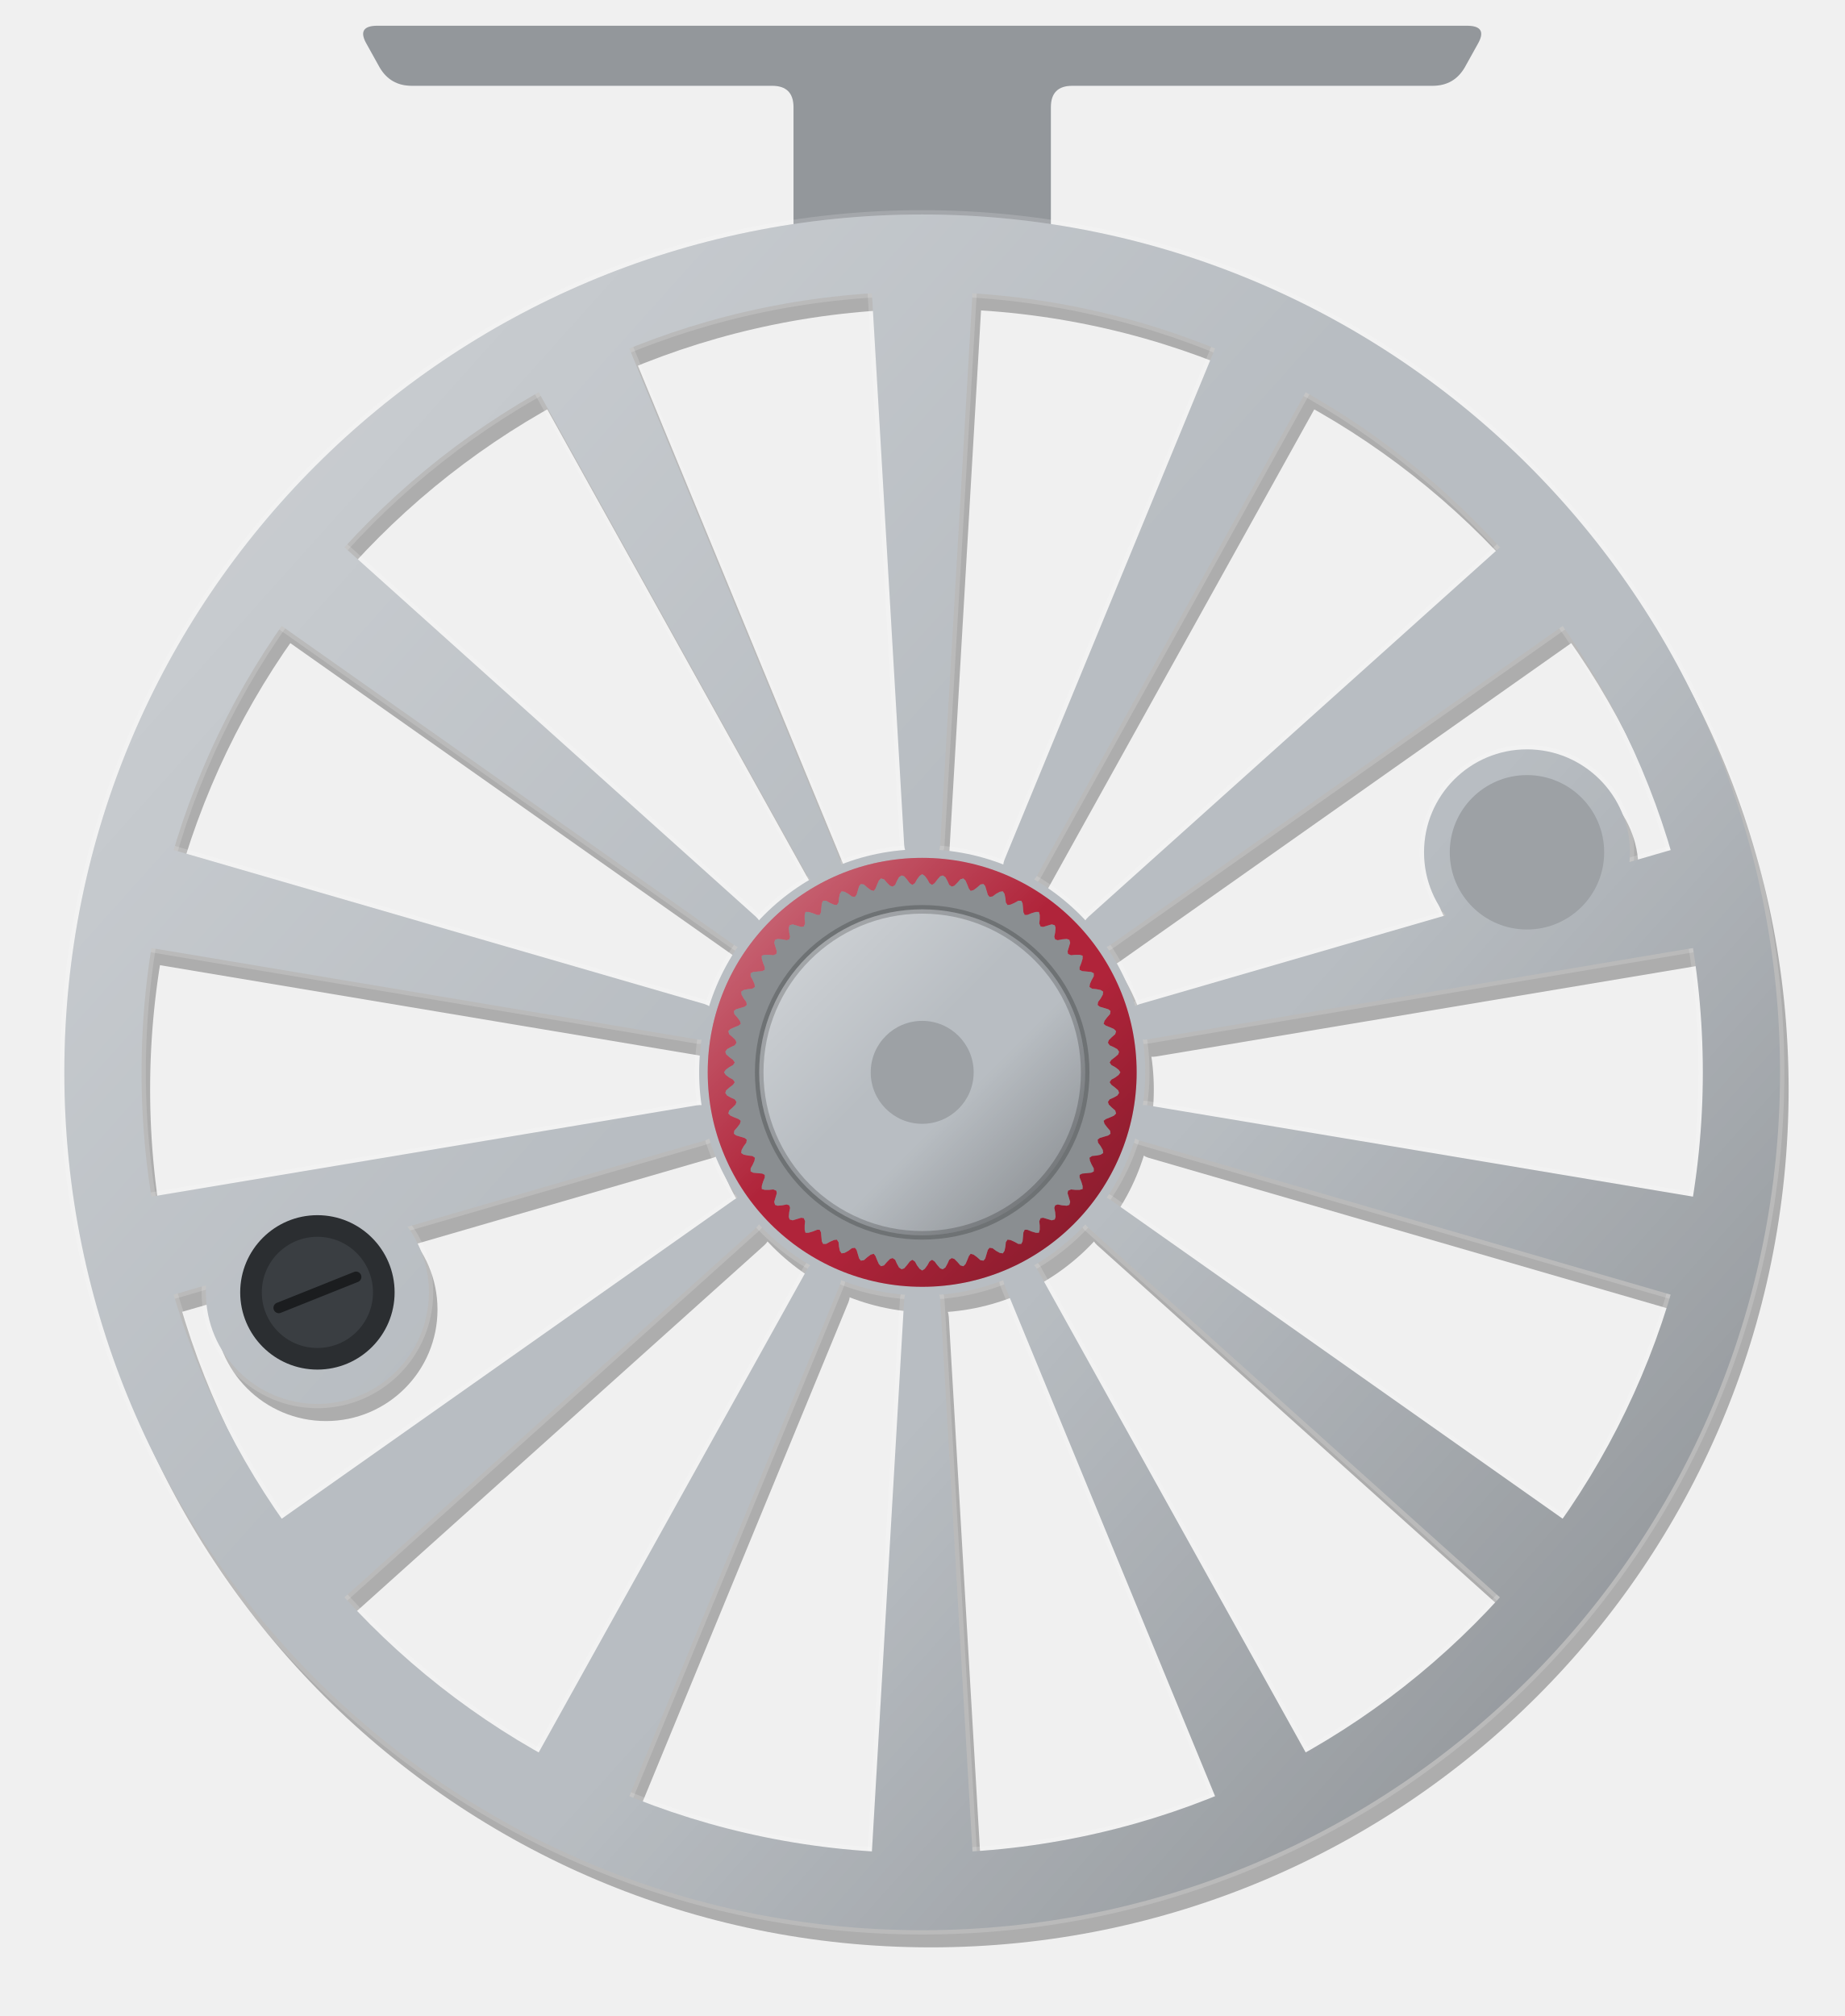
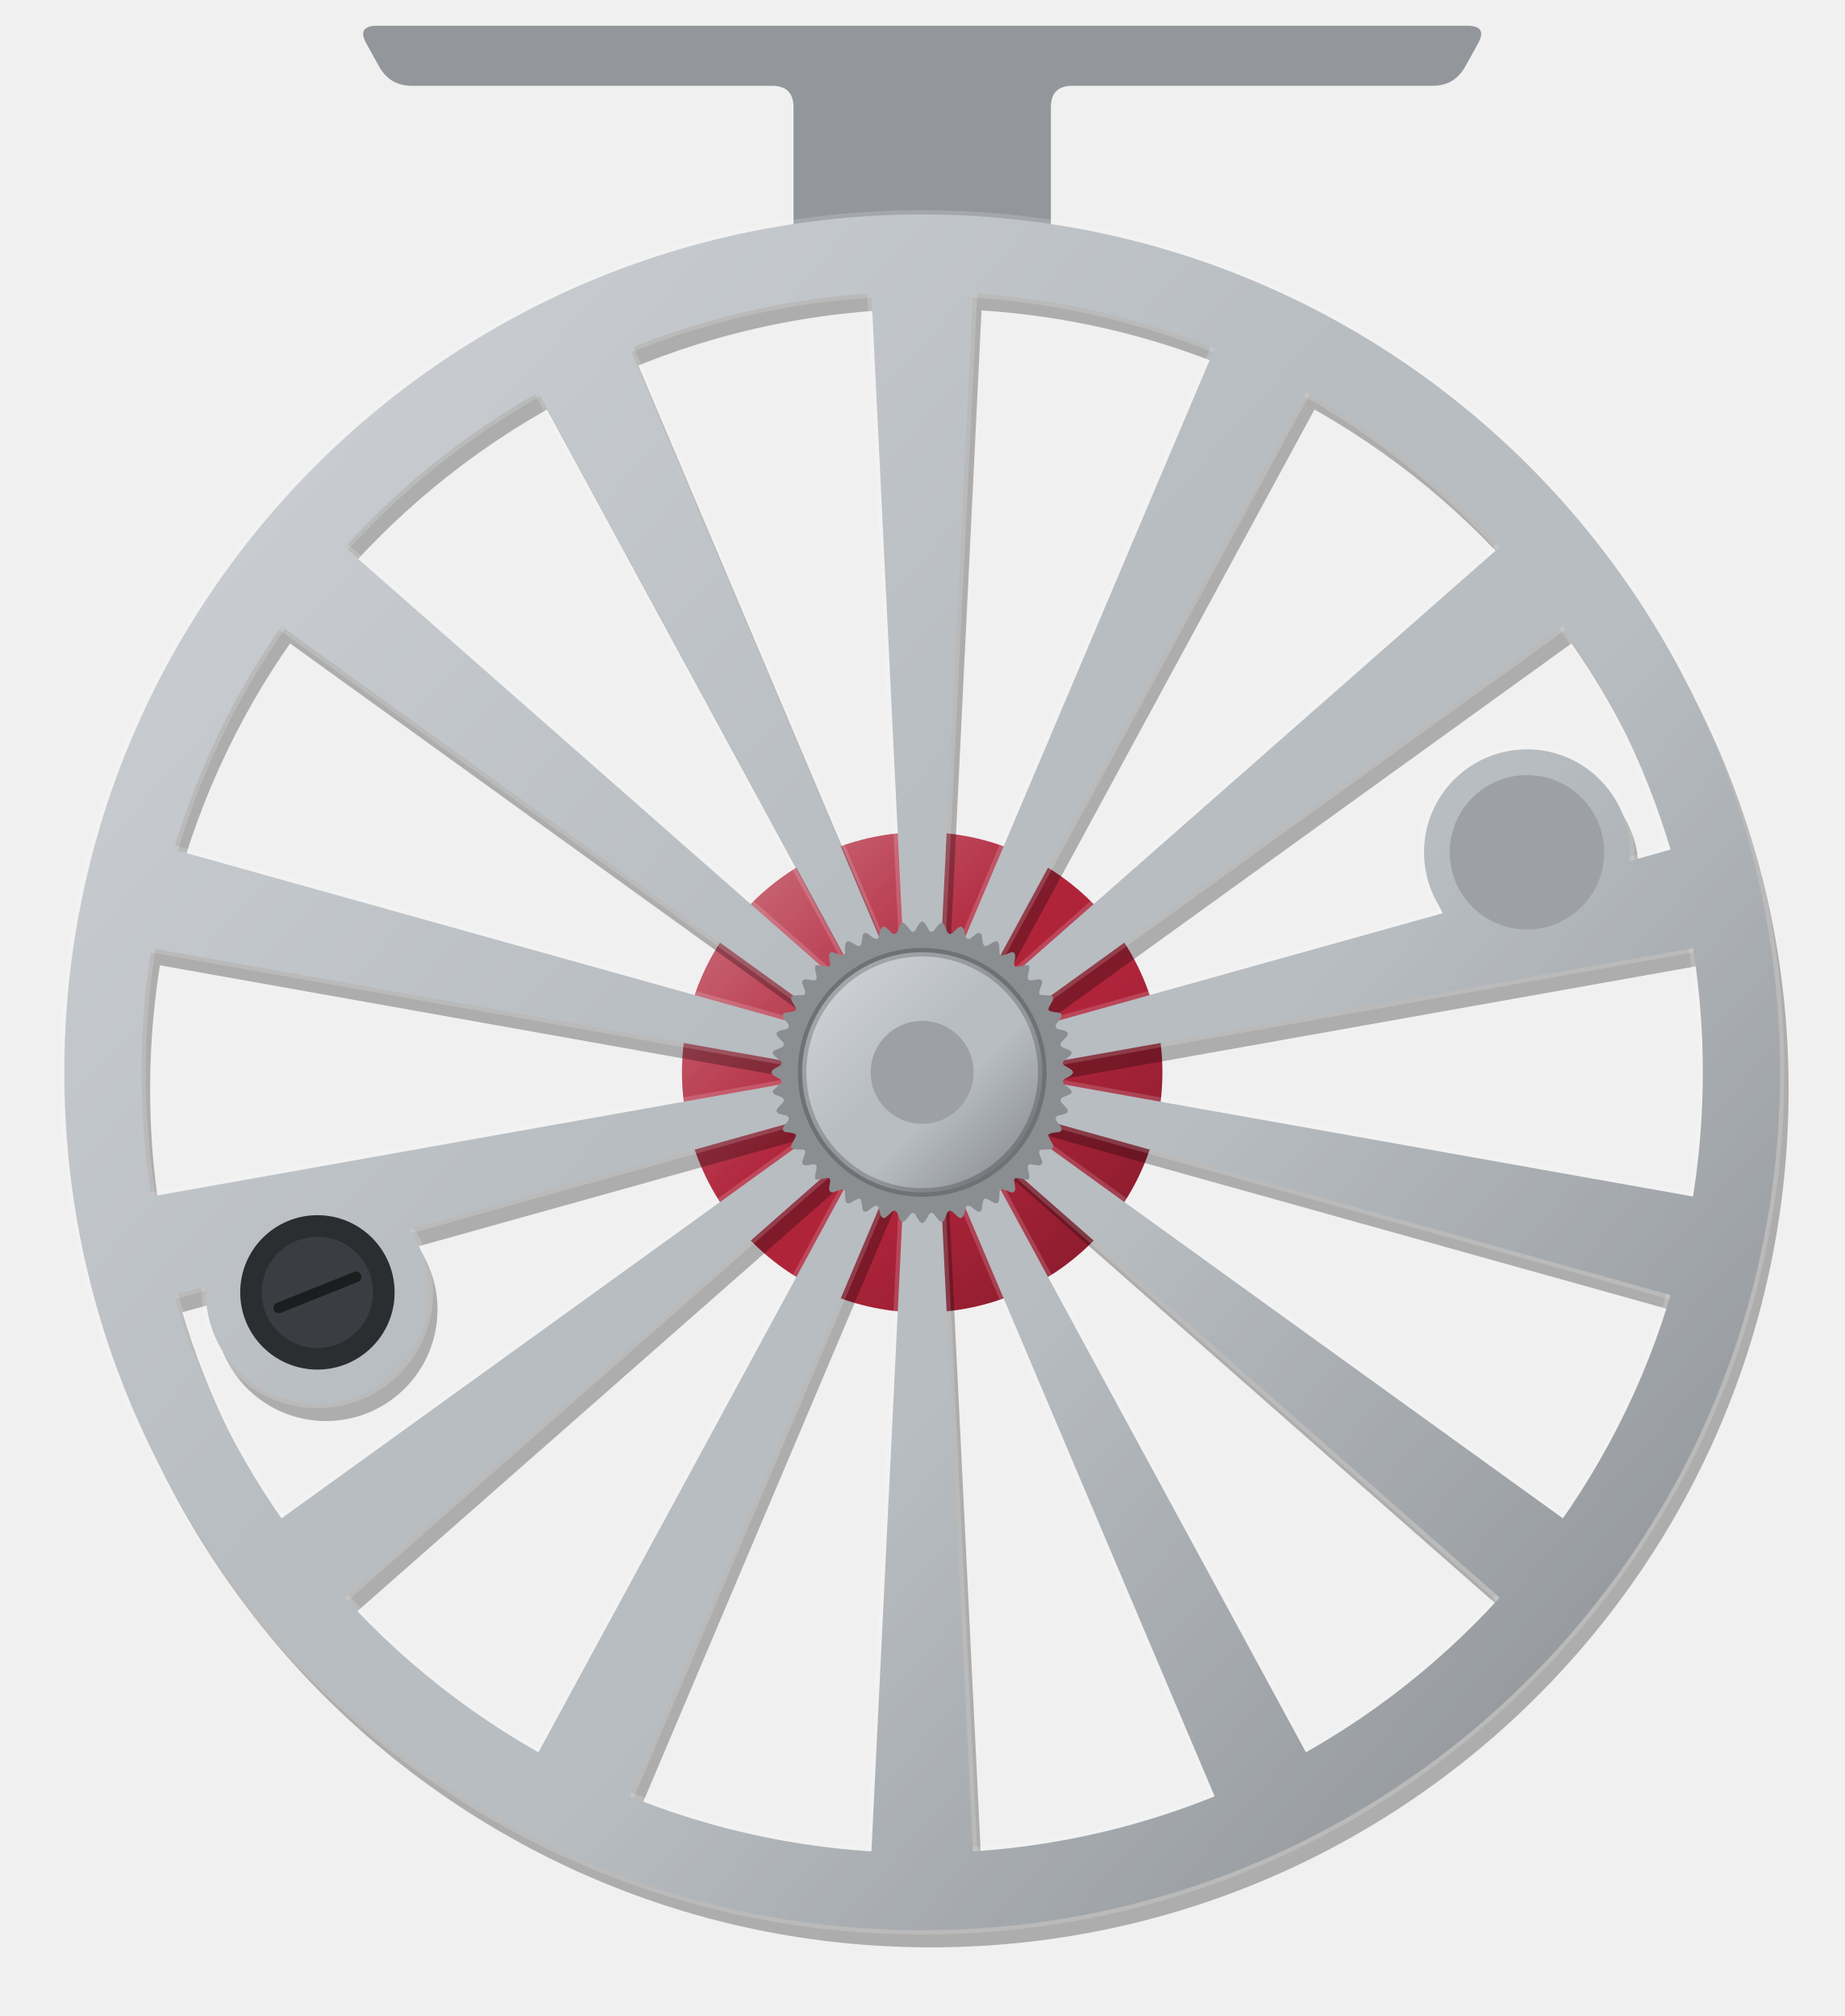
<svg xmlns="http://www.w3.org/2000/svg" viewBox="-215 -250 430 470" color="#b8bdc2">
  <defs>
    <linearGradient id="sheen" x1="0" y1="0" x2="1" y2="1">
      <stop offset="0" stop-color="#fff" stop-opacity=".4" />
      <stop offset=".45" stop-color="#fff" stop-opacity="0" />
      <stop offset=".6" stop-color="#000" stop-opacity="0" />
      <stop offset="1" stop-color="#000" stop-opacity=".3" />
    </linearGradient>
    <g id="back" fill-rule="evenodd">
      <path d="M-129.5 -239.7Q-132 -244 -127 -244L127 -244Q132 -244 129.5 -239.7L126.5 -234.3Q124 -230 119 -230L35 -230Q30 -230 30 -225L30 -191Q30 -186 25 -186L-25 -186Q-30 -186 -30 -191L-30 -225Q-30 -230 -35 -230L-119 -230Q-124 -230 -126.5 -234.3Z" />
    </g>
    <g id="body" fill-rule="evenodd">
      <path d="M-200 0a200 200 0 1 0 400 0a200 200 0 1 0 -400 0ZM-182 0a182 182 0 1 0 364 0a182 182 0 1 0 -364 0Z" />
-       <path d="M1 -50Q4 -50 4.2 -53L11.8 -183Q12 -186 9 -186L-9 -186Q-12 -186 -11.8 -183L-4.2 -53Q-4 -50 -1 -50Z" />
-       <path d="M22.6 -44.6Q25.3 -43.3 26.8 -45.9L90.1 -159.8Q91.5 -162.4 88.8 -163.7L72.6 -171.5Q69.9 -172.8 68.8 -170L19.2 -49.6Q18.1 -46.8 20.8 -45.5Z" />
-       <path d="M39.7 -30.4Q41.6 -28 44 -29.8L150.5 -104.9Q152.9 -106.6 151 -108.9L139.8 -123Q137.9 -125.4 135.7 -123.3L38.8 -36.3Q36.6 -34.3 38.5 -32Z" />
-       <path d="M49 -10.2Q49.6 -7.2 52.6 -7.7L181 -29.2Q184 -29.7 183.3 -32.6L179.3 -50.2Q178.7 -53.1 175.8 -52.2L50.7 -15.9Q47.9 -15 48.5 -12.1Z" />
-       <path d="M48.5 12.1Q47.9 15 50.7 15.9L175.8 52.2Q178.7 53.1 179.3 50.2L183.3 32.6Q184 29.7 181 29.2L52.6 7.7Q49.6 7.2 49 10.2Z" />
-       <path d="M38.5 32Q36.6 34.3 38.8 36.3L135.7 123.3Q137.9 125.4 139.8 123L151 108.9Q152.9 106.6 150.5 104.9L44 29.8Q41.6 28 39.7 30.4Z" />
-       <path d="M20.8 45.5Q18.1 46.8 19.2 49.6L68.8 170Q69.9 172.8 72.6 171.5L88.8 163.7Q91.5 162.4 90.1 159.8L26.8 45.9Q25.3 43.3 22.6 44.6Z" />
-       <path d="M-1 50Q-4 50 -4.2 53L-11.8 183Q-12 186 -9 186L9 186Q12 186 11.8 183L4.2 53Q4 50 1 50Z" />
-       <path d="M-22.6 44.6Q-25.3 43.3 -26.8 45.9L-90.1 159.8Q-91.5 162.4 -88.8 163.7L-72.6 171.5Q-69.9 172.8 -68.8 170L-19.2 49.6Q-18.1 46.8 -20.8 45.5Z" />
-       <path d="M-39.7 30.4Q-41.6 28 -44 29.8L-150.5 104.9Q-152.9 106.6 -151 108.9L-139.8 123Q-137.9 125.4 -135.7 123.3L-38.8 36.3Q-36.6 34.3 -38.5 32Z" />
-       <path d="M-49 10.2Q-49.6 7.2 -52.6 7.7L-181 29.2Q-184 29.7 -183.3 32.6L-179.3 50.2Q-178.7 53.1 -175.8 52.2L-50.7 15.9Q-47.9 15 -48.5 12.1Z" />
-       <path d="M-48.5 -12.1Q-47.9 -15 -50.7 -15.9L-175.8 -52.2Q-178.7 -53.1 -179.3 -50.2L-183.3 -32.6Q-184 -29.7 -181 -29.2L-52.6 -7.7Q-49.6 -7.2 -49 -10.2Z" />
-       <path d="M-38.5 -32Q-36.6 -34.3 -38.8 -36.3L-135.7 -123.3Q-137.9 -125.4 -139.8 -123L-151 -108.9Q-152.9 -106.6 -150.5 -104.9L-44 -29.8Q-41.6 -28 -39.7 -30.4Z" />
-       <path d="M-20.8 -45.5Q-18.1 -46.8 -19.2 -49.6L-68.8 -170Q-69.9 -172.8 -72.6 -171.5L-88.8 -163.7Q-91.5 -162.4 -90.1 -159.8L-26.8 -45.9Q-25.3 -43.3 -22.6 -44.6Z" />
-       <path d="M-52 0a52 52 0 1 0 104 0a52 52 0 1 0 -104 0Z" />
+       <path d="M1 -20Q4 -20 4.1 -23L11.9 -183Q12 -186 9 -186L-9 -186Q-12 -186 -11.9 -183L-4.1 -23Q-4 -20 -1 -20Z" />
+       <path d="M9.6 -17.6Q12.3 -16.3 13.7 -18.9L90.1 -159.7Q91.5 -162.4 88.8 -163.7L72.6 -171.5Q69.9 -172.8 68.7 -170L6.2 -22.5Q5.1 -19.8 7.8 -18.5Z" />
+       <path d="M16.3 -11.7Q18.1 -9.3 20.6 -11.1L150.5 -104.8Q152.9 -106.6 151 -108.9L139.8 -123Q137.9 -125.4 135.7 -123.4L15.4 -17.6Q13.1 -15.6 15 -13.3Z" />
+       <path d="M19.7 -3.5Q20.4 -0.6 23.3 -1.1L181.1 -29.2Q184 -29.7 183.3 -32.6L179.3 -50.2Q178.7 -53.1 175.8 -52.3L21.5 -9.2Q18.6 -8.4 19.3 -5.4Z" />
+       <path d="M19.3 5.4Q18.6 8.4 21.5 9.2L175.8 52.3Q178.7 53.1 179.3 50.2L183.3 32.6Q184 29.7 181.1 29.2L23.3 1.1Q20.4 0.6 19.7 3.5Z" />
+       <path d="M15 13.3Q13.1 15.6 15.4 17.6L135.7 123.4Q137.9 125.4 139.8 123L151 108.9Q152.9 106.6 150.5 104.8L20.6 11.1Q18.1 9.3 16.3 11.7Z" />
+       <path d="M7.8 18.5Q5.1 19.8 6.2 22.5L68.7 170Q69.9 172.8 72.6 171.5L88.8 163.7Q91.5 162.4 90.1 159.7L13.7 18.9Q12.3 16.3 9.6 17.6Z" />
+       <path d="M-1 20Q-4 20 -4.1 23L-11.9 183Q-12 186 -9 186L9 186Q12 186 11.9 183L4.1 23Q4 20 1 20Z" />
+       <path d="M-9.6 17.6Q-12.3 16.3 -13.7 18.9L-90.1 159.7Q-91.5 162.4 -88.8 163.7L-72.6 171.5Q-69.9 172.8 -68.7 170L-6.2 22.5Q-5.1 19.8 -7.8 18.5Z" />
+       <path d="M-16.3 11.7Q-18.1 9.3 -20.6 11.1L-150.5 104.8Q-152.9 106.6 -151 108.9L-139.8 123Q-137.9 125.4 -135.7 123.4L-15.4 17.6Q-13.1 15.6 -15 13.3Z" />
+       <path d="M-19.7 3.5Q-20.4 0.6 -23.3 1.1L-181.1 29.2Q-184 29.7 -183.3 32.6L-179.3 50.2Q-178.7 53.1 -175.8 52.3L-21.5 9.2Q-18.6 8.4 -19.3 5.4Z" />
+       <path d="M-19.3 -5.4Q-18.6 -8.4 -21.5 -9.2L-175.8 -52.3Q-178.7 -53.1 -179.3 -50.2L-183.3 -32.6Q-184 -29.7 -181.1 -29.2L-23.3 -1.1Q-20.4 -0.6 -19.7 -3.5Z" />
+       <path d="M-15 -13.3Q-13.1 -15.6 -15.4 -17.6L-135.7 -123.4Q-137.9 -125.4 -139.8 -123L-151 -108.9Q-152.9 -106.6 -150.5 -104.8L-20.6 -11.1Q-18.1 -9.3 -16.3 -11.7Z" />
+       <path d="M-7.8 -18.5Q-5.1 -19.8 -6.2 -22.5L-68.7 -170Q-69.9 -172.8 -72.6 -171.5L-88.8 -163.7Q-91.5 -162.4 -90.1 -159.7L-13.7 -18.9Q-12.3 -16.3 -9.6 -17.6Z" />
      <path d="M-167 51.3a26 26 0 1 0 52 0a26 26 0 1 0 -52 0Z" />
      <path d="M117 -51.3a24 24 0 1 0 48 0a24 24 0 1 0 -48 0Z" />
    </g>
    <mask id="body-mask">
      <use href="#body" fill="#fff" />
    </mask>
  </defs>
+   <circle r="56" fill="#b0243a" />
+   <circle r="56" fill="url(#sheen)" />
  <use href="#back" fill="currentColor" />
  <use href="#back" fill="#000" opacity=".2" />
  <use href="#body" fill="#000" opacity=".28" transform="translate(2 4)" />
  <use href="#body" fill="none" stroke="#fff" stroke-opacity=".16" stroke-width="2" />
  <use href="#body" fill="currentColor" />
  <rect x="-215" y="-250" width="430" height="470" fill="url(#sheen)" mask="url(#body-mask)" />
-   <circle r="50" fill="#b0243a" />
-   <circle r="50" fill="url(#sheen)" />
-   <path d="M46.2 0L45.8 0.6L45 1.2L44.1 1.7L43.7 2.3L44.1 2.9L44.9 3.5L45.7 4.2L45.9 4.8L45.5 5.4L44.6 5.9L43.7 6.3L43.3 6.9L43.5 7.5L44.2 8.2L45 8.9L45.2 9.6L44.7 10.1L43.8 10.5L42.8 10.9L42.3 11.3L42.5 12L43.1 12.8L43.8 13.6L43.9 14.3L43.4 14.7L42.4 15L41.4 15.3L40.9 15.7L41 16.4L41.6 17.2L42.1 18.1L42.2 18.8L41.6 19.2L40.6 19.4L39.6 19.5L39 19.9L39.1 20.6L39.5 21.5L40 22.4L40 23.1L39.4 23.4L38.4 23.5L37.3 23.6L36.7 23.9L36.7 24.5L37.1 25.5L37.4 26.5L37.4 27.2L36.7 27.4L35.7 27.4L34.7 27.3L34 27.6L33.9 28.2L34.2 29.2L34.5 30.2L34.3 30.9L33.7 31.1L32.6 31L31.6 30.8L31 31L30.8 31.6L31 32.6L31.1 33.7L30.9 34.3L30.2 34.5L29.2 34.2L28.2 33.9L27.6 34L27.3 34.7L27.4 35.7L27.4 36.7L27.2 37.4L26.5 37.4L25.5 37.1L24.5 36.7L23.9 36.7L23.6 37.3L23.5 38.4L23.4 39.4L23.1 40L22.4 40L21.5 39.5L20.6 39.1L19.9 39L19.5 39.6L19.4 40.6L19.2 41.6L18.8 42.2L18.1 42.1L17.2 41.6L16.4 41L15.7 40.9L15.3 41.4L15 42.4L14.7 43.4L14.3 43.9L13.6 43.8L12.8 43.1L12 42.5L11.3 42.3L10.9 42.8L10.5 43.8L10.1 44.7L9.6 45.2L8.9 45L8.2 44.2L7.5 43.5L6.9 43.3L6.3 43.7L5.9 44.6L5.4 45.5L4.8 45.9L4.2 45.7L3.5 44.9L2.9 44.1L2.3 43.7L1.7 44.1L1.2 45L0.6 45.8L0 46.2L-0.6 45.8L-1.2 45L-1.7 44.1L-2.3 43.7L-2.9 44.1L-3.5 44.9L-4.2 45.7L-4.8 45.9L-5.4 45.5L-5.9 44.6L-6.3 43.7L-6.9 43.3L-7.5 43.5L-8.2 44.2L-8.9 45L-9.6 45.2L-10.1 44.7L-10.5 43.8L-10.9 42.8L-11.3 42.3L-12 42.5L-12.8 43.1L-13.6 43.8L-14.3 43.9L-14.7 43.4L-15 42.4L-15.3 41.4L-15.7 40.9L-16.4 41L-17.2 41.6L-18.1 42.1L-18.8 42.2L-19.2 41.6L-19.4 40.6L-19.5 39.6L-19.9 39L-20.6 39.1L-21.5 39.5L-22.4 40L-23.1 40L-23.4 39.4L-23.5 38.4L-23.6 37.3L-23.9 36.7L-24.5 36.7L-25.5 37.1L-26.5 37.4L-27.2 37.4L-27.4 36.7L-27.4 35.7L-27.3 34.7L-27.6 34L-28.2 33.9L-29.2 34.2L-30.2 34.5L-30.9 34.3L-31.1 33.7L-31 32.6L-30.8 31.6L-31 31L-31.6 30.8L-32.6 31L-33.7 31.1L-34.3 30.9L-34.5 30.2L-34.2 29.2L-33.9 28.2L-34 27.6L-34.7 27.3L-35.7 27.4L-36.7 27.4L-37.4 27.2L-37.4 26.5L-37.1 25.5L-36.7 24.5L-36.7 23.9L-37.3 23.6L-38.4 23.5L-39.4 23.4L-40 23.1L-40 22.4L-39.5 21.5L-39.1 20.6L-39 19.9L-39.6 19.5L-40.6 19.4L-41.6 19.2L-42.2 18.8L-42.1 18.1L-41.6 17.2L-41 16.4L-40.9 15.7L-41.4 15.3L-42.4 15L-43.4 14.7L-43.9 14.3L-43.8 13.6L-43.1 12.8L-42.5 12L-42.3 11.3L-42.8 10.9L-43.8 10.5L-44.7 10.1L-45.2 9.6L-45 8.9L-44.2 8.2L-43.5 7.5L-43.3 6.9L-43.7 6.3L-44.6 5.9L-45.5 5.4L-45.9 4.8L-45.7 4.2L-44.9 3.5L-44.1 2.9L-43.7 2.3L-44.1 1.7L-45 1.2L-45.8 0.6L-46.2 0L-45.8 -0.6L-45 -1.2L-44.1 -1.7L-43.7 -2.3L-44.1 -2.9L-44.9 -3.5L-45.7 -4.2L-45.9 -4.8L-45.5 -5.4L-44.6 -5.9L-43.7 -6.3L-43.3 -6.9L-43.5 -7.5L-44.2 -8.2L-45 -8.9L-45.2 -9.6L-44.7 -10.1L-43.8 -10.5L-42.8 -10.9L-42.3 -11.3L-42.5 -12L-43.1 -12.8L-43.8 -13.6L-43.9 -14.3L-43.4 -14.7L-42.4 -15L-41.4 -15.3L-40.9 -15.7L-41 -16.4L-41.6 -17.2L-42.1 -18.1L-42.2 -18.8L-41.6 -19.2L-40.6 -19.4L-39.6 -19.5L-39 -19.9L-39.1 -20.6L-39.5 -21.5L-40 -22.4L-40 -23.1L-39.4 -23.4L-38.4 -23.5L-37.3 -23.6L-36.7 -23.9L-36.7 -24.5L-37.1 -25.5L-37.4 -26.5L-37.4 -27.2L-36.7 -27.4L-35.7 -27.4L-34.7 -27.3L-34 -27.6L-33.9 -28.2L-34.2 -29.2L-34.5 -30.2L-34.3 -30.9L-33.7 -31.1L-32.6 -31L-31.6 -30.8L-31 -31L-30.8 -31.6L-31 -32.6L-31.1 -33.7L-30.9 -34.3L-30.2 -34.5L-29.2 -34.2L-28.2 -33.9L-27.6 -34L-27.3 -34.7L-27.4 -35.7L-27.4 -36.7L-27.2 -37.4L-26.5 -37.4L-25.5 -37.1L-24.5 -36.7L-23.9 -36.7L-23.6 -37.3L-23.5 -38.4L-23.4 -39.4L-23.1 -40L-22.4 -40L-21.5 -39.5L-20.6 -39.1L-19.9 -39L-19.5 -39.6L-19.4 -40.6L-19.2 -41.6L-18.8 -42.2L-18.1 -42.1L-17.2 -41.6L-16.4 -41L-15.7 -40.9L-15.3 -41.4L-15 -42.4L-14.7 -43.4L-14.3 -43.9L-13.6 -43.8L-12.8 -43.1L-12 -42.5L-11.3 -42.3L-10.9 -42.8L-10.5 -43.8L-10.1 -44.7L-9.6 -45.2L-8.9 -45L-8.2 -44.2L-7.5 -43.5L-6.9 -43.3L-6.3 -43.7L-5.9 -44.6L-5.4 -45.5L-4.8 -45.9L-4.2 -45.7L-3.5 -44.9L-2.9 -44.1L-2.3 -43.7L-1.7 -44.1L-1.2 -45L-0.6 -45.8L0 -46.2L0.6 -45.8L1.2 -45L1.7 -44.1L2.3 -43.7L2.9 -44.1L3.5 -44.9L4.2 -45.7L4.8 -45.9L5.4 -45.5L5.9 -44.6L6.3 -43.7L6.9 -43.3L7.5 -43.5L8.2 -44.2L8.9 -45L9.6 -45.2L10.1 -44.7L10.5 -43.8L10.9 -42.8L11.3 -42.3L12 -42.5L12.8 -43.1L13.6 -43.8L14.3 -43.9L14.7 -43.4L15 -42.4L15.3 -41.4L15.7 -40.9L16.4 -41L17.2 -41.6L18.1 -42.1L18.8 -42.2L19.2 -41.6L19.4 -40.6L19.5 -39.6L19.9 -39L20.6 -39.1L21.5 -39.5L22.4 -40L23.1 -40L23.4 -39.4L23.5 -38.4L23.6 -37.3L23.9 -36.7L24.5 -36.7L25.5 -37.1L26.5 -37.4L27.2 -37.4L27.4 -36.7L27.4 -35.7L27.3 -34.7L27.6 -34L28.2 -33.9L29.2 -34.2L30.2 -34.5L30.9 -34.3L31.1 -33.7L31 -32.6L30.8 -31.6L31 -31L31.6 -30.8L32.6 -31L33.7 -31.1L34.3 -30.9L34.5 -30.2L34.2 -29.2L33.9 -28.2L34 -27.6L34.7 -27.3L35.7 -27.4L36.7 -27.4L37.4 -27.2L37.4 -26.5L37.1 -25.5L36.7 -24.5L36.7 -23.9L37.3 -23.6L38.4 -23.5L39.4 -23.4L40 -23.1L40 -22.4L39.5 -21.5L39.1 -20.6L39 -19.9L39.6 -19.5L40.6 -19.4L41.6 -19.2L42.2 -18.8L42.1 -18.1L41.6 -17.2L41 -16.4L40.9 -15.7L41.4 -15.3L42.4 -15L43.4 -14.7L43.9 -14.3L43.8 -13.6L43.1 -12.8L42.5 -12L42.3 -11.3L42.8 -10.9L43.8 -10.5L44.7 -10.1L45.2 -9.6L45 -8.9L44.2 -8.2L43.5 -7.5L43.3 -6.9L43.7 -6.3L44.6 -5.9L45.5 -5.4L45.9 -4.8L45.7 -4.2L44.9 -3.5L44.1 -2.9L43.7 -2.3L44.1 -1.7L45 -1.2L45.8 -0.6Z" fill="currentColor" />
-   <path d="M46.2 0L45.8 0.6L45 1.2L44.1 1.7L43.7 2.3L44.1 2.9L44.9 3.5L45.7 4.2L45.9 4.8L45.5 5.4L44.6 5.9L43.7 6.3L43.3 6.9L43.5 7.5L44.2 8.2L45 8.9L45.2 9.6L44.7 10.1L43.8 10.5L42.8 10.9L42.3 11.3L42.5 12L43.1 12.8L43.8 13.6L43.9 14.3L43.4 14.7L42.4 15L41.4 15.3L40.9 15.7L41 16.4L41.6 17.2L42.1 18.1L42.2 18.8L41.6 19.2L40.6 19.4L39.6 19.5L39 19.9L39.1 20.6L39.5 21.5L40 22.4L40 23.1L39.4 23.4L38.4 23.5L37.3 23.6L36.7 23.9L36.7 24.5L37.1 25.5L37.4 26.5L37.4 27.2L36.7 27.4L35.7 27.4L34.7 27.3L34 27.6L33.9 28.2L34.2 29.2L34.5 30.2L34.3 30.9L33.7 31.1L32.6 31L31.6 30.8L31 31L30.8 31.6L31 32.6L31.1 33.7L30.9 34.3L30.2 34.5L29.2 34.2L28.2 33.9L27.6 34L27.3 34.7L27.4 35.7L27.4 36.7L27.2 37.4L26.5 37.4L25.5 37.1L24.5 36.7L23.9 36.7L23.6 37.3L23.5 38.4L23.4 39.4L23.1 40L22.4 40L21.5 39.5L20.6 39.1L19.9 39L19.5 39.6L19.4 40.6L19.2 41.6L18.8 42.2L18.1 42.1L17.2 41.6L16.4 41L15.7 40.9L15.3 41.4L15 42.4L14.7 43.4L14.3 43.9L13.6 43.8L12.8 43.1L12 42.5L11.3 42.3L10.9 42.8L10.5 43.8L10.1 44.7L9.6 45.2L8.9 45L8.2 44.2L7.5 43.5L6.9 43.3L6.3 43.7L5.9 44.6L5.4 45.5L4.8 45.9L4.2 45.7L3.5 44.9L2.9 44.1L2.3 43.7L1.7 44.1L1.2 45L0.6 45.8L0 46.2L-0.6 45.8L-1.2 45L-1.7 44.1L-2.3 43.7L-2.9 44.1L-3.5 44.9L-4.2 45.7L-4.8 45.9L-5.4 45.5L-5.9 44.6L-6.3 43.7L-6.9 43.3L-7.5 43.5L-8.2 44.2L-8.9 45L-9.6 45.2L-10.1 44.7L-10.5 43.8L-10.9 42.8L-11.3 42.3L-12 42.5L-12.8 43.1L-13.6 43.8L-14.3 43.9L-14.7 43.4L-15 42.4L-15.3 41.4L-15.7 40.9L-16.4 41L-17.2 41.6L-18.1 42.1L-18.8 42.2L-19.2 41.6L-19.4 40.6L-19.5 39.6L-19.9 39L-20.6 39.1L-21.5 39.5L-22.4 40L-23.1 40L-23.4 39.4L-23.5 38.4L-23.6 37.3L-23.9 36.7L-24.5 36.7L-25.5 37.1L-26.5 37.4L-27.2 37.4L-27.4 36.7L-27.4 35.7L-27.3 34.7L-27.6 34L-28.2 33.9L-29.2 34.2L-30.2 34.5L-30.9 34.3L-31.1 33.7L-31 32.6L-30.8 31.6L-31 31L-31.6 30.8L-32.6 31L-33.7 31.1L-34.3 30.9L-34.5 30.2L-34.2 29.2L-33.9 28.2L-34 27.6L-34.7 27.3L-35.7 27.4L-36.7 27.4L-37.4 27.2L-37.4 26.5L-37.1 25.5L-36.7 24.5L-36.7 23.9L-37.3 23.6L-38.4 23.5L-39.4 23.4L-40 23.1L-40 22.4L-39.5 21.5L-39.1 20.6L-39 19.9L-39.6 19.5L-40.6 19.4L-41.6 19.2L-42.2 18.8L-42.1 18.1L-41.6 17.2L-41 16.4L-40.9 15.7L-41.4 15.3L-42.4 15L-43.4 14.7L-43.9 14.3L-43.8 13.6L-43.1 12.8L-42.5 12L-42.3 11.3L-42.8 10.9L-43.8 10.5L-44.7 10.1L-45.2 9.6L-45 8.9L-44.2 8.2L-43.5 7.5L-43.3 6.9L-43.7 6.3L-44.6 5.9L-45.5 5.4L-45.9 4.8L-45.7 4.2L-44.9 3.5L-44.1 2.9L-43.7 2.3L-44.1 1.7L-45 1.2L-45.8 0.6L-46.2 0L-45.8 -0.6L-45 -1.2L-44.1 -1.7L-43.7 -2.3L-44.1 -2.9L-44.9 -3.5L-45.7 -4.2L-45.9 -4.8L-45.5 -5.4L-44.6 -5.9L-43.7 -6.3L-43.3 -6.9L-43.5 -7.5L-44.2 -8.2L-45 -8.9L-45.2 -9.6L-44.7 -10.1L-43.8 -10.5L-42.8 -10.9L-42.3 -11.3L-42.5 -12L-43.1 -12.8L-43.8 -13.6L-43.9 -14.3L-43.4 -14.7L-42.4 -15L-41.4 -15.3L-40.9 -15.7L-41 -16.4L-41.6 -17.2L-42.1 -18.1L-42.2 -18.8L-41.6 -19.2L-40.6 -19.4L-39.6 -19.5L-39 -19.9L-39.1 -20.6L-39.5 -21.5L-40 -22.4L-40 -23.1L-39.4 -23.4L-38.4 -23.5L-37.3 -23.6L-36.7 -23.9L-36.7 -24.5L-37.1 -25.5L-37.4 -26.5L-37.4 -27.2L-36.7 -27.4L-35.7 -27.4L-34.7 -27.3L-34 -27.6L-33.9 -28.2L-34.2 -29.2L-34.5 -30.2L-34.3 -30.9L-33.7 -31.1L-32.6 -31L-31.6 -30.8L-31 -31L-30.8 -31.6L-31 -32.6L-31.1 -33.7L-30.9 -34.3L-30.2 -34.5L-29.2 -34.2L-28.2 -33.9L-27.6 -34L-27.3 -34.7L-27.4 -35.7L-27.4 -36.7L-27.2 -37.4L-26.5 -37.4L-25.5 -37.1L-24.5 -36.7L-23.9 -36.7L-23.6 -37.3L-23.5 -38.4L-23.4 -39.4L-23.1 -40L-22.4 -40L-21.5 -39.5L-20.6 -39.1L-19.9 -39L-19.5 -39.6L-19.4 -40.6L-19.2 -41.6L-18.8 -42.2L-18.1 -42.1L-17.2 -41.6L-16.4 -41L-15.7 -40.9L-15.3 -41.4L-15 -42.4L-14.7 -43.4L-14.3 -43.9L-13.6 -43.8L-12.8 -43.1L-12 -42.5L-11.3 -42.3L-10.9 -42.8L-10.5 -43.8L-10.1 -44.7L-9.6 -45.2L-8.9 -45L-8.2 -44.2L-7.5 -43.5L-6.9 -43.3L-6.3 -43.7L-5.9 -44.6L-5.4 -45.5L-4.8 -45.9L-4.2 -45.7L-3.5 -44.9L-2.9 -44.1L-2.3 -43.7L-1.7 -44.1L-1.2 -45L-0.6 -45.8L0 -46.2L0.6 -45.8L1.2 -45L1.7 -44.1L2.3 -43.7L2.9 -44.1L3.5 -44.9L4.2 -45.7L4.8 -45.9L5.4 -45.5L5.9 -44.6L6.3 -43.7L6.9 -43.3L7.5 -43.5L8.2 -44.2L8.9 -45L9.6 -45.2L10.1 -44.7L10.5 -43.8L10.9 -42.8L11.3 -42.3L12 -42.5L12.8 -43.1L13.6 -43.8L14.3 -43.9L14.7 -43.4L15 -42.4L15.3 -41.4L15.7 -40.9L16.4 -41L17.2 -41.6L18.1 -42.1L18.8 -42.2L19.2 -41.6L19.4 -40.6L19.5 -39.6L19.9 -39L20.6 -39.1L21.5 -39.5L22.4 -40L23.1 -40L23.4 -39.4L23.5 -38.4L23.6 -37.3L23.9 -36.7L24.5 -36.7L25.5 -37.1L26.5 -37.4L27.2 -37.4L27.4 -36.7L27.4 -35.7L27.3 -34.7L27.6 -34L28.2 -33.9L29.2 -34.2L30.2 -34.5L30.9 -34.3L31.1 -33.7L31 -32.6L30.8 -31.6L31 -31L31.6 -30.8L32.6 -31L33.7 -31.1L34.3 -30.9L34.5 -30.2L34.2 -29.2L33.9 -28.2L34 -27.6L34.7 -27.3L35.7 -27.4L36.7 -27.4L37.4 -27.2L37.4 -26.5L37.1 -25.5L36.7 -24.5L36.7 -23.9L37.3 -23.6L38.4 -23.5L39.4 -23.4L40 -23.1L40 -22.4L39.5 -21.5L39.1 -20.6L39 -19.9L39.6 -19.5L40.6 -19.4L41.6 -19.2L42.2 -18.8L42.1 -18.1L41.6 -17.2L41 -16.4L40.9 -15.7L41.4 -15.3L42.4 -15L43.4 -14.7L43.9 -14.3L43.8 -13.6L43.1 -12.8L42.5 -12L42.3 -11.3L42.8 -10.9L43.8 -10.5L44.7 -10.1L45.2 -9.6L45 -8.9L44.2 -8.2L43.5 -7.5L43.3 -6.9L43.7 -6.3L44.6 -5.9L45.5 -5.4L45.9 -4.8L45.7 -4.2L44.9 -3.5L44.1 -2.9L43.7 -2.3L44.1 -1.7L45 -1.2L45.8 -0.6Z" fill="#000" fill-opacity=".25" />
-   <circle r="38" fill="currentColor" />
-   <circle r="38" fill="url(#sheen)" />
-   <circle r="38" fill="none" stroke="#000" stroke-opacity=".2" stroke-width="2" />
+   <path d="M35.2 0L34.8 0.6L34 1.1L33.1 1.6L32.7 2.1L33 2.7L33.8 3.3L34.6 4L34.9 4.6L34.5 5.1L33.5 5.5L32.6 5.9L32.2 6.4L32.4 7L33.1 7.7L33.8 8.5L34 9.1L33.5 9.6L32.5 9.9L31.6 10.1L31.1 10.5L31.2 11.2L31.8 12L32.4 12.8L32.5 13.5L32 13.9L31 14L30 14.2L29.4 14.5L29.5 15.1L30 16L30.5 16.9L30.5 17.6L29.9 17.9L28.9 18L27.9 18L27.3 18.2L27.3 18.9L27.6 19.8L28 20.8L27.9 21.4L27.3 21.7L26.3 21.6L25.3 21.4L24.7 21.6L24.6 22.3L24.8 23.2L25 24.2L24.9 24.9L24.2 25L23.2 24.8L22.3 24.6L21.6 24.7L21.4 25.3L21.6 26.3L21.7 27.3L21.4 27.9L20.8 28L19.8 27.6L18.9 27.3L18.2 27.3L18 27.9L18 28.9L17.9 29.9L17.6 30.5L16.9 30.5L16 30L15.1 29.5L14.5 29.4L14.2 30L14 31L13.9 32L13.5 32.5L12.8 32.4L12 31.8L11.2 31.2L10.5 31.1L10.1 31.6L9.9 32.5L9.6 33.5L9.1 34L8.5 33.8L7.7 33.1L7 32.4L6.4 32.2L5.9 32.6L5.5 33.5L5.1 34.5L4.6 34.9L4 34.6L3.3 33.8L2.7 33L2.1 32.7L1.6 33.1L1.1 34L0.6 34.8L0 35.2L-0.6 34.8L-1.1 34L-1.6 33.1L-2.1 32.7L-2.7 33L-3.3 33.8L-4 34.6L-4.6 34.9L-5.1 34.5L-5.5 33.5L-5.9 32.6L-6.4 32.2L-7 32.4L-7.7 33.1L-8.5 33.8L-9.1 34L-9.6 33.5L-9.9 32.5L-10.1 31.6L-10.5 31.1L-11.2 31.2L-12 31.8L-12.8 32.4L-13.5 32.5L-13.9 32L-14 31L-14.2 30L-14.5 29.4L-15.1 29.5L-16 30L-16.9 30.5L-17.6 30.5L-17.9 29.9L-18 28.9L-18 27.9L-18.2 27.3L-18.9 27.3L-19.8 27.6L-20.8 28L-21.4 27.9L-21.7 27.3L-21.6 26.3L-21.4 25.3L-21.6 24.7L-22.3 24.6L-23.2 24.8L-24.2 25L-24.9 24.9L-25 24.2L-24.8 23.2L-24.6 22.3L-24.7 21.6L-25.3 21.4L-26.3 21.6L-27.3 21.7L-27.9 21.4L-28 20.8L-27.6 19.8L-27.3 18.9L-27.3 18.2L-27.9 18L-28.9 18L-29.9 17.9L-30.5 17.6L-30.5 16.9L-30 16L-29.5 15.1L-29.4 14.5L-30 14.2L-31 14L-32 13.9L-32.5 13.5L-32.4 12.8L-31.8 12L-31.2 11.2L-31.1 10.5L-31.6 10.1L-32.5 9.9L-33.5 9.6L-34 9.1L-33.8 8.5L-33.1 7.7L-32.4 7L-32.2 6.4L-32.6 5.9L-33.5 5.5L-34.5 5.1L-34.9 4.6L-34.6 4L-33.8 3.3L-33 2.7L-32.7 2.1L-33.1 1.6L-34 1.1L-34.8 0.6L-35.2 0L-34.8 -0.6L-34 -1.1L-33.1 -1.6L-32.7 -2.1L-33 -2.7L-33.8 -3.3L-34.6 -4L-34.9 -4.6L-34.5 -5.1L-33.5 -5.5L-32.6 -5.9L-32.2 -6.4L-32.4 -7L-33.1 -7.7L-33.8 -8.5L-34 -9.1L-33.5 -9.6L-32.5 -9.9L-31.6 -10.1L-31.1 -10.5L-31.2 -11.2L-31.8 -12L-32.4 -12.8L-32.5 -13.5L-32 -13.9L-31 -14L-30 -14.2L-29.4 -14.5L-29.5 -15.1L-30 -16L-30.5 -16.9L-30.5 -17.6L-29.9 -17.9L-28.9 -18L-27.9 -18L-27.3 -18.2L-27.3 -18.9L-27.6 -19.8L-28 -20.8L-27.9 -21.4L-27.3 -21.7L-26.3 -21.6L-25.3 -21.4L-24.7 -21.6L-24.6 -22.3L-24.8 -23.2L-25 -24.2L-24.9 -24.9L-24.2 -25L-23.2 -24.8L-22.3 -24.6L-21.6 -24.7L-21.4 -25.3L-21.6 -26.3L-21.7 -27.3L-21.4 -27.9L-20.8 -28L-19.8 -27.6L-18.9 -27.3L-18.2 -27.3L-18 -27.9L-18 -28.9L-17.9 -29.9L-17.6 -30.5L-16.9 -30.5L-16 -30L-15.1 -29.5L-14.5 -29.4L-14.2 -30L-14 -31L-13.9 -32L-13.5 -32.5L-12.8 -32.4L-12 -31.8L-11.2 -31.2L-10.5 -31.1L-10.1 -31.6L-9.9 -32.5L-9.6 -33.5L-9.1 -34L-8.5 -33.8L-7.7 -33.1L-7 -32.4L-6.4 -32.2L-5.9 -32.6L-5.5 -33.5L-5.1 -34.5L-4.6 -34.9L-4 -34.6L-3.3 -33.8L-2.7 -33L-2.1 -32.7L-1.6 -33.1L-1.1 -34L-0.6 -34.8L0 -35.2L0.6 -34.8L1.1 -34L1.6 -33.1L2.1 -32.7L2.7 -33L3.3 -33.8L4 -34.6L4.6 -34.9L5.1 -34.5L5.5 -33.5L5.9 -32.6L6.4 -32.2L7 -32.4L7.7 -33.1L8.5 -33.8L9.1 -34L9.6 -33.5L9.9 -32.5L10.1 -31.6L10.5 -31.1L11.2 -31.2L12 -31.8L12.8 -32.4L13.5 -32.5L13.9 -32L14 -31L14.2 -30L14.5 -29.4L15.1 -29.5L16 -30L16.9 -30.5L17.6 -30.5L17.9 -29.9L18 -28.9L18 -27.9L18.2 -27.3L18.9 -27.3L19.8 -27.6L20.8 -28L21.4 -27.9L21.7 -27.3L21.6 -26.3L21.4 -25.3L21.6 -24.7L22.3 -24.6L23.2 -24.8L24.2 -25L24.9 -24.9L25 -24.2L24.8 -23.2L24.6 -22.3L24.7 -21.6L25.3 -21.4L26.3 -21.6L27.3 -21.7L27.9 -21.4L28 -20.8L27.6 -19.8L27.3 -18.9L27.3 -18.2L27.9 -18L28.9 -18L29.9 -17.9L30.5 -17.6L30.5 -16.9L30 -16L29.5 -15.1L29.4 -14.5L30 -14.2L31 -14L32 -13.9L32.5 -13.5L32.4 -12.8L31.8 -12L31.2 -11.2L31.1 -10.5L31.6 -10.1L32.5 -9.9L33.5 -9.6L34 -9.1L33.8 -8.5L33.1 -7.7L32.4 -7L32.2 -6.4L32.6 -5.9L33.5 -5.5L34.5 -5.1L34.9 -4.6L34.6 -4L33.8 -3.3L33 -2.7L32.7 -2.1L33.1 -1.6L34 -1.1L34.8 -0.6Z" fill="currentColor" />
+   <path d="M35.2 0L34.8 0.6L34 1.1L33.1 1.6L32.7 2.1L33 2.7L33.8 3.3L34.6 4L34.9 4.6L34.5 5.1L33.5 5.5L32.6 5.9L32.2 6.4L32.4 7L33.1 7.7L33.8 8.5L34 9.1L33.5 9.6L32.5 9.9L31.6 10.1L31.1 10.5L31.2 11.2L31.8 12L32.4 12.8L32.5 13.5L32 13.9L31 14L30 14.2L29.4 14.5L29.5 15.1L30 16L30.5 16.9L30.5 17.6L29.9 17.9L28.9 18L27.9 18L27.3 18.2L27.3 18.9L27.6 19.8L28 20.8L27.9 21.4L27.3 21.7L26.3 21.6L25.3 21.4L24.7 21.6L24.6 22.3L24.8 23.2L25 24.2L24.9 24.9L24.2 25L23.2 24.8L22.3 24.6L21.6 24.7L21.4 25.3L21.6 26.3L21.7 27.3L21.4 27.9L20.8 28L19.8 27.6L18.9 27.3L18.2 27.3L18 27.9L18 28.9L17.9 29.9L17.6 30.5L16.9 30.5L16 30L15.1 29.5L14.5 29.4L14.2 30L14 31L13.9 32L13.5 32.5L12.8 32.4L12 31.8L11.2 31.2L10.5 31.1L10.1 31.6L9.9 32.5L9.6 33.5L9.1 34L8.5 33.8L7.7 33.1L7 32.4L6.4 32.2L5.9 32.6L5.5 33.5L5.1 34.5L4.6 34.9L4 34.6L3.3 33.8L2.7 33L2.1 32.7L1.6 33.1L1.1 34L0.6 34.8L0 35.2L-0.6 34.8L-1.1 34L-1.6 33.1L-2.1 32.7L-2.7 33L-3.3 33.8L-4 34.6L-4.6 34.9L-5.1 34.5L-5.5 33.5L-5.9 32.6L-6.4 32.2L-7 32.4L-7.7 33.1L-8.5 33.8L-9.1 34L-9.6 33.5L-9.9 32.5L-10.1 31.6L-10.5 31.1L-11.2 31.2L-12 31.8L-12.8 32.4L-13.5 32.5L-13.9 32L-14 31L-14.2 30L-14.5 29.4L-15.1 29.5L-16 30L-16.9 30.5L-17.6 30.5L-17.9 29.9L-18 28.9L-18 27.9L-18.2 27.3L-18.9 27.3L-19.8 27.6L-20.8 28L-21.4 27.9L-21.7 27.3L-21.6 26.3L-21.4 25.3L-21.6 24.7L-22.3 24.6L-23.2 24.8L-24.2 25L-24.9 24.9L-25 24.2L-24.8 23.2L-24.6 22.3L-24.7 21.6L-25.3 21.4L-26.3 21.6L-27.3 21.7L-27.9 21.4L-28 20.8L-27.6 19.8L-27.3 18.9L-27.3 18.2L-27.9 18L-28.9 18L-29.9 17.9L-30.5 17.6L-30.5 16.9L-30 16L-29.5 15.1L-29.4 14.5L-30 14.2L-31 14L-32 13.9L-32.5 13.5L-32.4 12.8L-31.8 12L-31.2 11.2L-31.1 10.5L-31.6 10.1L-32.5 9.9L-33.5 9.6L-34 9.1L-33.8 8.5L-33.1 7.7L-32.4 7L-32.2 6.4L-32.6 5.9L-33.5 5.5L-34.5 5.1L-34.9 4.6L-34.6 4L-33.8 3.3L-33 2.7L-32.7 2.1L-33.1 1.6L-34 1.1L-34.8 0.6L-35.2 0L-34.8 -0.6L-34 -1.1L-33.1 -1.6L-32.7 -2.1L-33 -2.7L-33.8 -3.3L-34.6 -4L-34.9 -4.6L-34.5 -5.1L-33.5 -5.5L-32.6 -5.9L-32.2 -6.4L-32.4 -7L-33.1 -7.7L-33.8 -8.5L-34 -9.1L-33.5 -9.6L-32.5 -9.9L-31.6 -10.1L-31.1 -10.5L-31.2 -11.2L-31.8 -12L-32.4 -12.8L-32.5 -13.5L-32 -13.9L-31 -14L-30 -14.2L-29.4 -14.5L-29.5 -15.1L-30 -16L-30.5 -16.9L-30.5 -17.6L-29.9 -17.9L-28.9 -18L-27.9 -18L-27.3 -18.2L-27.3 -18.9L-27.6 -19.8L-28 -20.8L-27.9 -21.4L-27.3 -21.7L-26.3 -21.6L-25.3 -21.4L-24.7 -21.6L-24.6 -22.3L-24.8 -23.2L-25 -24.2L-24.9 -24.9L-24.2 -25L-23.2 -24.8L-22.3 -24.6L-21.6 -24.7L-21.4 -25.3L-21.6 -26.3L-21.7 -27.3L-21.4 -27.9L-20.8 -28L-19.8 -27.6L-18.9 -27.3L-18.2 -27.3L-18 -27.9L-18 -28.9L-17.9 -29.9L-17.6 -30.5L-16.9 -30.5L-16 -30L-15.1 -29.5L-14.5 -29.4L-14.2 -30L-14 -31L-13.9 -32L-13.5 -32.5L-12.8 -32.4L-12 -31.8L-11.2 -31.2L-10.5 -31.1L-10.1 -31.6L-9.9 -32.5L-9.6 -33.5L-9.1 -34L-8.5 -33.8L-7.7 -33.1L-7 -32.4L-6.4 -32.2L-5.9 -32.6L-5.5 -33.5L-5.1 -34.5L-4.6 -34.9L-4 -34.6L-3.3 -33.8L-2.7 -33L-2.1 -32.7L-1.6 -33.1L-1.1 -34L-0.6 -34.8L0 -35.2L0.6 -34.8L1.1 -34L1.6 -33.1L2.1 -32.7L2.7 -33L3.3 -33.8L4 -34.6L4.6 -34.9L5.1 -34.5L5.5 -33.5L5.9 -32.6L6.4 -32.2L7 -32.4L7.7 -33.1L8.5 -33.8L9.1 -34L9.6 -33.5L9.9 -32.5L10.1 -31.6L10.5 -31.1L11.2 -31.2L12 -31.8L12.8 -32.4L13.5 -32.5L13.9 -32L14 -31L14.2 -30L14.5 -29.4L15.1 -29.5L16 -30L16.9 -30.5L17.6 -30.5L17.9 -29.9L18 -28.9L18 -27.9L18.2 -27.3L18.9 -27.3L19.8 -27.6L20.8 -28L21.4 -27.9L21.7 -27.3L21.6 -26.3L21.4 -25.3L21.6 -24.7L22.3 -24.6L23.2 -24.8L24.2 -25L24.9 -24.9L25 -24.2L24.8 -23.2L24.6 -22.3L24.7 -21.6L25.3 -21.4L26.3 -21.6L27.3 -21.7L27.9 -21.4L28 -20.8L27.6 -19.8L27.3 -18.9L27.3 -18.2L27.9 -18L28.9 -18L29.9 -17.9L30.5 -17.6L30.5 -16.9L30 -16L29.5 -15.1L29.4 -14.5L30 -14.2L31 -14L32 -13.9L32.5 -13.5L32.4 -12.8L31.8 -12L31.2 -11.2L31.1 -10.5L31.6 -10.1L32.5 -9.9L33.5 -9.6L34 -9.1L33.8 -8.5L33.1 -7.7L32.4 -7L32.2 -6.4L32.6 -5.9L33.5 -5.5L34.5 -5.1L34.9 -4.6L34.6 -4L33.8 -3.3L33 -2.7L32.7 -2.1L33.1 -1.6L34 -1.1L34.8 -0.6Z" fill="#000" fill-opacity=".25" />
+   <circle r="28" fill="currentColor" />
+   <circle r="28" fill="url(#sheen)" />
+   <circle r="28" fill="none" stroke="#000" stroke-opacity=".2" stroke-width="2" />
  <circle r="12" fill="currentColor" />
  <circle r="12" fill="#000" fill-opacity=".15" />
  <circle cx="141" cy="-51.3" r="18" fill="currentColor" />
  <circle cx="141" cy="-51.3" r="18" fill="#000" fill-opacity=".15" />
  <circle cx="-141" cy="51.3" r="18" fill="#2b2e31" />
  <circle cx="-141" cy="51.3" r="12.96" fill="#3a3e42" />
  <path d="M-150 54.9L-132 47.7" stroke="#1b1d1f" stroke-width="2.5" stroke-linecap="round" />
</svg>
